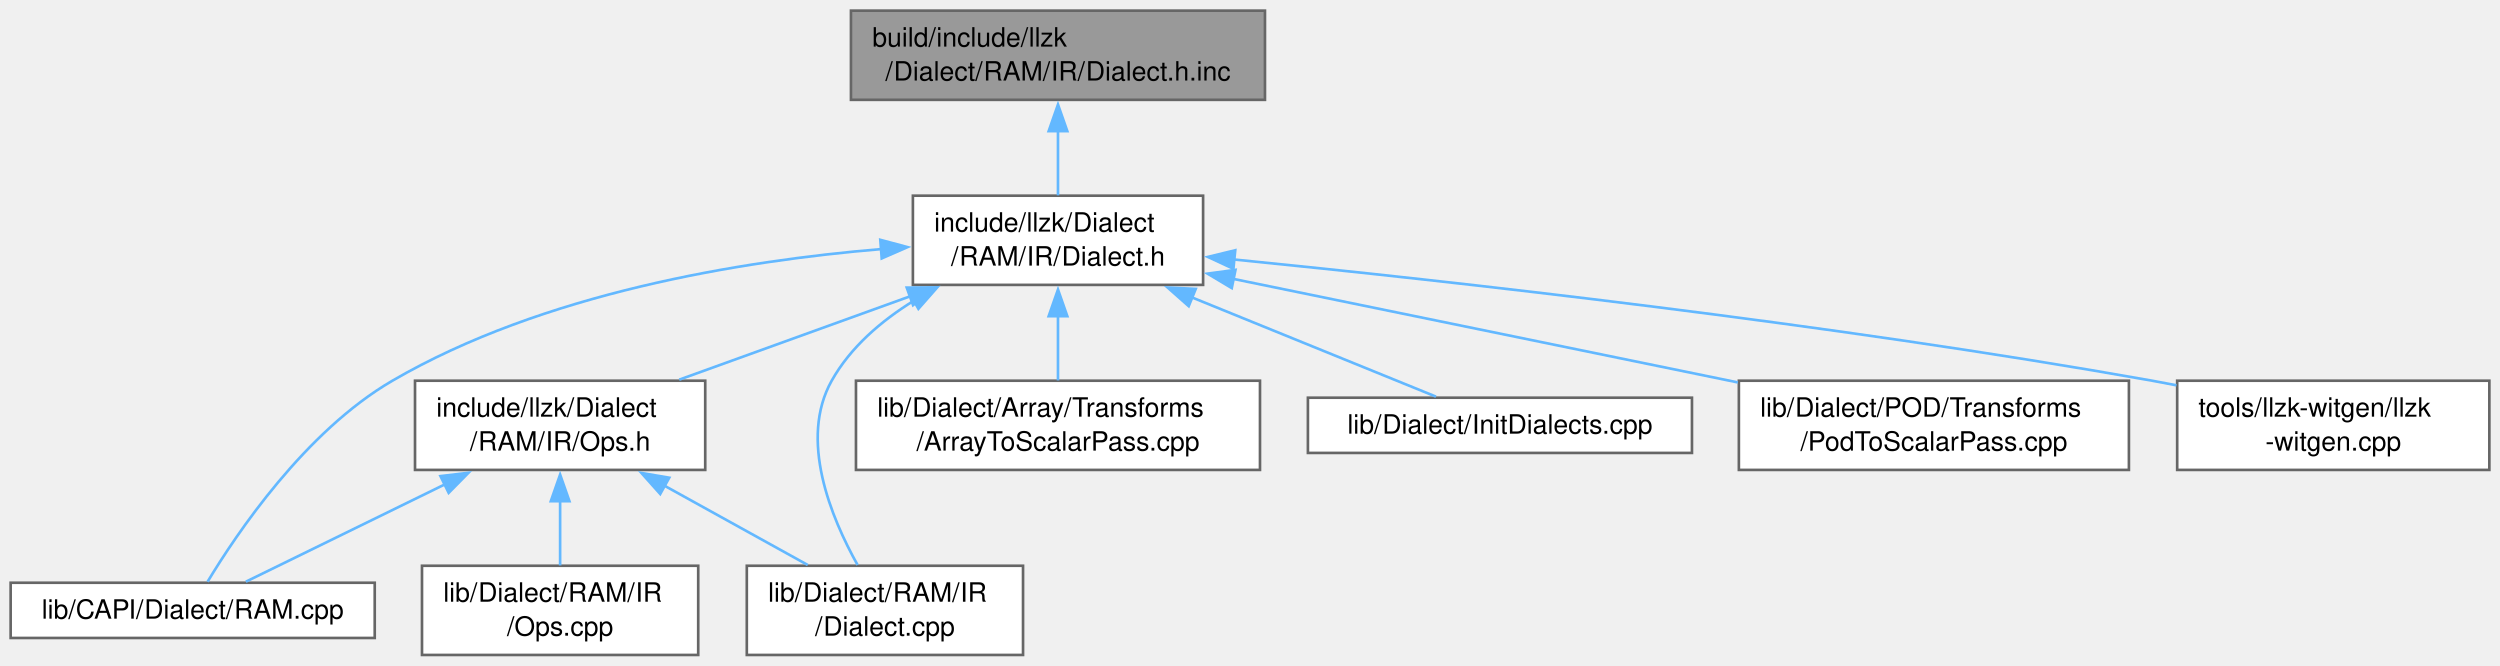
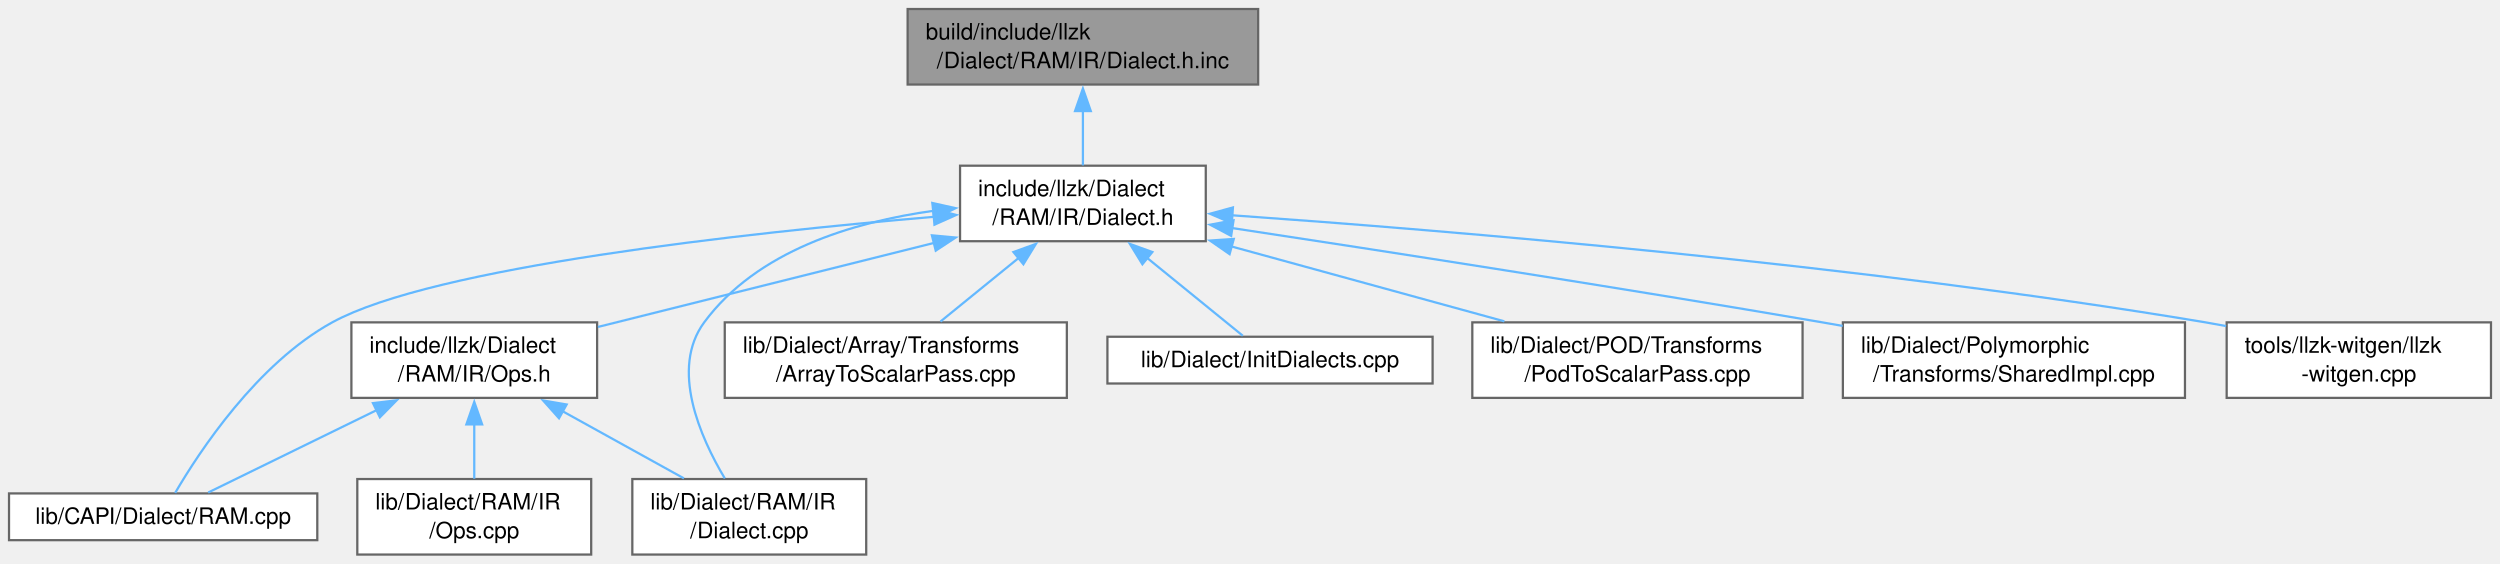
- <svg xmlns="http://www.w3.org/2000/svg" xmlns:xlink="http://www.w3.org/1999/xlink" width="939pt" height="250pt" viewBox="0.00 0.00 939.00 250.00">
+ <svg xmlns="http://www.w3.org/2000/svg" xmlns:xlink="http://www.w3.org/1999/xlink" width="1109pt" height="250pt" viewBox="0.00 0.00 1109.00 250.00">
  <g id="graph0" class="graph" transform="scale(1 1) rotate(0) translate(4 246)">
    <g id="Node000001" class="node">
      <g id="a_Node000001">
        <a xlink:title=" ">
-           <polygon fill="#999999" stroke="#666666" points="471.12,-242 315.62,-242 315.62,-208.5 471.12,-208.5 471.12,-242" />
-           <text text-anchor="start" x="323.62" y="-228.5" font-family="Helvetica,sans-Serif" font-size="10.00">build/include/llzk</text>
-           <text text-anchor="middle" x="393.38" y="-215.75" font-family="Helvetica,sans-Serif" font-size="10.00">/Dialect/RAM/IR/Dialect.h.inc</text>
+           <polygon fill="#999999" stroke="#666666" points="554.12,-242 398.62,-242 398.62,-208.5 554.12,-208.5 554.12,-242" />
+           <text text-anchor="start" x="406.62" y="-228.5" font-family="Helvetica,sans-Serif" font-size="10.00">build/include/llzk</text>
+           <text text-anchor="middle" x="476.38" y="-215.75" font-family="Helvetica,sans-Serif" font-size="10.00">/Dialect/RAM/IR/Dialect.h.inc</text>
        </a>
      </g>
    </g>
    <g id="Node000002" class="node">
      <g id="a_Node000002">
        <a xlink:href="RAM_2IR_2Dialect_8h.html" target="_top" xlink:title=" ">
-           <polygon fill="white" stroke="#666666" points="447.88,-172.5 338.88,-172.5 338.88,-139 447.88,-139 447.88,-172.5" />
-           <text text-anchor="start" x="346.88" y="-159" font-family="Helvetica,sans-Serif" font-size="10.00">include/llzk/Dialect</text>
-           <text text-anchor="middle" x="393.38" y="-146.25" font-family="Helvetica,sans-Serif" font-size="10.00">/RAM/IR/Dialect.h</text>
+           <polygon fill="white" stroke="#666666" points="530.88,-172.5 421.88,-172.5 421.88,-139 530.88,-139 530.88,-172.5" />
+           <text text-anchor="start" x="429.88" y="-159" font-family="Helvetica,sans-Serif" font-size="10.00">include/llzk/Dialect</text>
+           <text text-anchor="middle" x="476.38" y="-146.25" font-family="Helvetica,sans-Serif" font-size="10.00">/RAM/IR/Dialect.h</text>
        </a>
      </g>
    </g>
    <g id="edge1_Node000001_Node000002" class="edge">
      <g id="a_edge1_Node000001_Node000002">
        <a xlink:title=" ">
-           <path fill="none" stroke="#63b8ff" d="M393.38,-196.81C393.38,-188.59 393.38,-179.84 393.38,-172.63" />
-           <polygon fill="#63b8ff" stroke="#63b8ff" points="389.88,-196.74 393.38,-206.74 396.88,-196.74 389.88,-196.74" />
+           <path fill="none" stroke="#63b8ff" d="M476.38,-196.81C476.38,-188.59 476.38,-179.84 476.38,-172.63" />
+           <polygon fill="#63b8ff" stroke="#63b8ff" points="472.88,-196.74 476.38,-206.74 479.88,-196.74 472.88,-196.74" />
        </a>
      </g>
    </g>
    <g id="Node000003" class="node">
      <g id="a_Node000003">
        <a xlink:href="RAM_2IR_2Ops_8h.html" target="_top" xlink:title=" ">
          <polygon fill="white" stroke="#666666" points="260.88,-103 151.88,-103 151.88,-69.5 260.88,-69.5 260.88,-103" />
          <text text-anchor="start" x="159.88" y="-89.5" font-family="Helvetica,sans-Serif" font-size="10.00">include/llzk/Dialect</text>
          <text text-anchor="middle" x="206.38" y="-76.75" font-family="Helvetica,sans-Serif" font-size="10.00">/RAM/IR/Ops.h</text>
        </a>
      </g>
    </g>
    <g id="edge2_Node000002_Node000003" class="edge">
      <g id="a_edge2_Node000002_Node000003">
        <a xlink:title=" ">
-           <path fill="none" stroke="#63b8ff" d="M337.87,-134.72C310.19,-124.72 277.16,-112.8 251.12,-103.4" />
-           <polygon fill="#63b8ff" stroke="#63b8ff" points="336.57,-137.97 347.16,-138.07 338.94,-131.38 336.57,-137.97" />
+           <path fill="none" stroke="#63b8ff" d="M410.4,-138.26C364.64,-126.82 304.4,-111.76 261.26,-100.97" />
+           <polygon fill="#63b8ff" stroke="#63b8ff" points="409.39,-141.61 419.94,-140.64 411.09,-134.82 409.39,-141.61" />
        </a>
      </g>
    </g>
    <g id="Node000004" class="node">
      <g id="a_Node000004">
        <a xlink:href="RAM_8cpp.html" target="_top" xlink:title=" ">
          <polygon fill="white" stroke="#666666" points="136.75,-27.12 0,-27.12 0,-6.38 136.75,-6.38 136.75,-27.12" />
          <text text-anchor="middle" x="68.38" y="-13.62" font-family="Helvetica,sans-Serif" font-size="10.00">lib/CAPI/Dialect/RAM.cpp</text>
        </a>
      </g>
    </g>
    <g id="edge6_Node000002_Node000004" class="edge">
      <g id="a_edge6_Node000002_Node000004">
        <a xlink:title=" ">
-           <path fill="none" stroke="#63b8ff" d="M327.1,-152.45C274.21,-148.03 199.87,-135.85 143.38,-103 110.66,-83.97 84.83,-45.53 73.96,-27.5" />
-           <polygon fill="#63b8ff" stroke="#63b8ff" points="326.64,-155.92 336.87,-153.18 327.17,-148.94 326.64,-155.92" />
+           <path fill="none" stroke="#63b8ff" d="M410.28,-149.82C326.66,-142.68 188.14,-127.56 143.38,-103 110.02,-84.7 84.33,-45.54 73.71,-27.37" />
+           <polygon fill="#63b8ff" stroke="#63b8ff" points="409.93,-153.31 420.19,-150.65 410.52,-146.33 409.93,-153.31" />
        </a>
      </g>
    </g>
    <g id="Node000005" class="node">
      <g id="a_Node000005">
        <a xlink:href="RAM_2IR_2Dialect_8cpp.html" target="_top" xlink:title=" ">
          <polygon fill="white" stroke="#666666" points="380.25,-33.5 276.5,-33.5 276.5,0 380.25,0 380.25,-33.5" />
          <text text-anchor="start" x="284.5" y="-20" font-family="Helvetica,sans-Serif" font-size="10.00">lib/Dialect/RAM/IR</text>
          <text text-anchor="middle" x="328.38" y="-7.25" font-family="Helvetica,sans-Serif" font-size="10.00">/Dialect.cpp</text>
        </a>
      </g>
    </g>
-     <g id="edge10_Node000002_Node000005" class="edge">
-       <g id="a_edge10_Node000002_Node000005">
+     <g id="edge11_Node000002_Node000005" class="edge">
+       <g id="a_edge11_Node000002_Node000005">
        <a xlink:title=" ">
-           <path fill="none" stroke="#63b8ff" d="M339.29,-133.09C326.98,-125.49 315.45,-115.6 308.38,-103 296.01,-81 308.09,-51.69 318.11,-33.79" />
-           <polygon fill="#63b8ff" stroke="#63b8ff" points="337.52,-136.11 347.95,-137.97 340.95,-130.01 337.52,-136.11" />
+           <path fill="none" stroke="#63b8ff" d="M410.36,-152.53C374.03,-147.5 331.7,-134.6 308.38,-103 293.21,-82.45 306.56,-52.16 317.53,-33.76" />
+           <polygon fill="#63b8ff" stroke="#63b8ff" points="409.57,-155.96 419.91,-153.66 410.4,-149.01 409.57,-155.96" />
        </a>
      </g>
    </g>
    <g id="Node000007" class="node">
      <g id="a_Node000007">
        <a xlink:href="ArrayToScalarPass_8cpp.html" target="_top" xlink:title="This file implements the -llzk-array-to-scalar pass.">
          <polygon fill="white" stroke="#666666" points="469.25,-103 317.5,-103 317.5,-69.5 469.25,-69.5 469.25,-103" />
          <text text-anchor="start" x="325.5" y="-89.5" font-family="Helvetica,sans-Serif" font-size="10.00">lib/Dialect/Array/Transforms</text>
          <text text-anchor="middle" x="393.38" y="-76.75" font-family="Helvetica,sans-Serif" font-size="10.00">/ArrayToScalarPass.cpp</text>
        </a>
      </g>
    </g>
    <g id="edge7_Node000002_Node000007" class="edge">
      <g id="a_edge7_Node000002_Node000007">
        <a xlink:title=" ">
-           <path fill="none" stroke="#63b8ff" d="M393.38,-127.31C393.38,-119.09 393.38,-110.34 393.38,-103.13" />
-           <polygon fill="#63b8ff" stroke="#63b8ff" points="389.88,-127.24 393.38,-137.24 396.88,-127.24 389.88,-127.24" />
+           <path fill="none" stroke="#63b8ff" d="M447.93,-131.61C436.49,-122.31 423.58,-111.81 413.19,-103.37" />
+           <polygon fill="#63b8ff" stroke="#63b8ff" points="445.56,-134.2 455.53,-137.8 449.98,-128.77 445.56,-134.2" />
        </a>
      </g>
    </g>
    <g id="Node000008" class="node">
      <g id="a_Node000008">
        <a xlink:href="Dialect_2InitDialects_8cpp.html" target="_top" xlink:title=" ">
          <polygon fill="white" stroke="#666666" points="631.5,-96.62 487.25,-96.62 487.25,-75.88 631.5,-75.88 631.5,-96.62" />
          <text text-anchor="middle" x="559.38" y="-83.12" font-family="Helvetica,sans-Serif" font-size="10.00">lib/Dialect/InitDialects.cpp</text>
        </a>
      </g>
    </g>
    <g id="edge8_Node000002_Node000008" class="edge">
      <g id="a_edge8_Node000002_Node000008">
        <a xlink:title=" ">
-           <path fill="none" stroke="#63b8ff" d="M443.57,-134.34C474,-121.97 511.43,-106.75 535.35,-97.02" />
-           <polygon fill="#63b8ff" stroke="#63b8ff" points="442.48,-131 434.54,-138.01 445.12,-137.49 442.48,-131" />
+           <path fill="none" stroke="#63b8ff" d="M504.71,-131.71C519.24,-119.89 536.17,-106.12 547.3,-97.07" />
+           <polygon fill="#63b8ff" stroke="#63b8ff" points="502.77,-128.77 497.22,-137.8 507.19,-134.2 502.77,-128.77" />
        </a>
      </g>
    </g>
    <g id="Node000009" class="node">
      <g id="a_Node000009">
        <a xlink:href="PodToScalarPass_8cpp.html" target="_top" xlink:title="This file implements the -llzk-pod-to-scalar pass.">
          <polygon fill="white" stroke="#666666" points="795.62,-103 649.12,-103 649.12,-69.5 795.62,-69.5 795.62,-103" />
          <text text-anchor="start" x="657.12" y="-89.5" font-family="Helvetica,sans-Serif" font-size="10.00">lib/Dialect/POD/Transforms</text>
          <text text-anchor="middle" x="722.38" y="-76.75" font-family="Helvetica,sans-Serif" font-size="10.00">/PodToScalarPass.cpp</text>
        </a>
      </g>
    </g>
    <g id="edge9_Node000002_Node000009" class="edge">
      <g id="a_edge9_Node000002_Node000009">
        <a xlink:title=" ">
-           <path fill="none" stroke="#63b8ff" d="M459.05,-141.28C513.83,-130.04 591.84,-114.03 648.73,-102.36" />
-           <polygon fill="#63b8ff" stroke="#63b8ff" points="458.65,-137.79 449.55,-143.22 460.05,-144.64 458.65,-137.79" />
+           <path fill="none" stroke="#63b8ff" d="M542.16,-136.7C579.87,-126.35 626.82,-113.47 663.35,-103.45" />
+           <polygon fill="#63b8ff" stroke="#63b8ff" points="541.45,-133.26 532.74,-139.29 543.31,-140.01 541.45,-133.26" />
        </a>
      </g>
    </g>
    <g id="Node000010" class="node">
      <g id="a_Node000010">
-         <a xlink:href="llzk-witgen_8cpp.html" target="_top" xlink:title=" ">
-           <polygon fill="white" stroke="#666666" points="931,-103 813.75,-103 813.75,-69.5 931,-69.5 931,-103" />
-           <text text-anchor="start" x="821.75" y="-89.5" font-family="Helvetica,sans-Serif" font-size="10.00">tools/llzk-witgen/llzk</text>
-           <text text-anchor="middle" x="872.38" y="-76.75" font-family="Helvetica,sans-Serif" font-size="10.00">-witgen.cpp</text>
+         <a xlink:href="SharedImpl_8cpp.html" target="_top" xlink:title=" ">
+           <polygon fill="white" stroke="#666666" points="965.25,-103 813.5,-103 813.5,-69.5 965.25,-69.5 965.25,-103" />
+           <text text-anchor="start" x="821.5" y="-89.5" font-family="Helvetica,sans-Serif" font-size="10.00">lib/Dialect/Polymorphic</text>
+           <text text-anchor="middle" x="889.38" y="-76.75" font-family="Helvetica,sans-Serif" font-size="10.00">/Transforms/SharedImpl.cpp</text>
        </a>
      </g>
    </g>
-     <g id="edge11_Node000002_Node000010" class="edge">
-       <g id="a_edge11_Node000002_Node000010">
+     <g id="edge10_Node000002_Node000010" class="edge">
+       <g id="a_edge10_Node000002_Node000010">
        <a xlink:title=" ">
-           <path fill="none" stroke="#63b8ff" d="M459.23,-148.56C540.66,-140.42 683.33,-124.58 804.38,-103 807.36,-102.47 810.41,-101.89 813.48,-101.28" />
-           <polygon fill="#63b8ff" stroke="#63b8ff" points="459.27,-145.04 449.67,-149.5 459.96,-152 459.27,-145.04" />
+           <path fill="none" stroke="#63b8ff" d="M542.4,-144.86C608.7,-134.81 713.74,-118.54 804.38,-103 807.33,-102.49 810.35,-101.97 813.39,-101.43" />
+           <polygon fill="#63b8ff" stroke="#63b8ff" points="542.15,-141.36 532.79,-146.32 543.2,-148.28 542.15,-141.36" />
+         </a>
+       </g>
+     </g>
+     <g id="Node000011" class="node">
+       <g id="a_Node000011">
+         <a xlink:href="llzk-witgen_8cpp.html" target="_top" xlink:title=" ">
+           <polygon fill="white" stroke="#666666" points="1101,-103 983.75,-103 983.75,-69.5 1101,-69.5 1101,-103" />
+           <text text-anchor="start" x="991.75" y="-89.5" font-family="Helvetica,sans-Serif" font-size="10.00">tools/llzk-witgen/llzk</text>
+           <text text-anchor="middle" x="1042.38" y="-76.75" font-family="Helvetica,sans-Serif" font-size="10.00">-witgen.cpp</text>
+         </a>
+       </g>
+     </g>
+     <g id="edge12_Node000002_Node000011" class="edge">
+       <g id="a_edge12_Node000002_Node000011">
+         <a xlink:title=" ">
+           <path fill="none" stroke="#63b8ff" d="M542.44,-150.51C638.14,-143.76 820.72,-128.68 974.38,-103 977.36,-102.5 980.42,-101.95 983.49,-101.36" />
+           <polygon fill="#63b8ff" stroke="#63b8ff" points="542.45,-147 532.71,-151.18 542.93,-153.98 542.45,-147" />
        </a>
      </g>
    </g>
    <g id="edge3_Node000003_Node000004" class="edge">
      <g id="a_edge3_Node000003_Node000004">
        <a xlink:title=" ">
          <path fill="none" stroke="#63b8ff" d="M162.98,-64.02C138,-51.81 107.8,-37.03 88.35,-27.52" />
          <polygon fill="#63b8ff" stroke="#63b8ff" points="161.44,-67.17 171.96,-68.42 164.52,-60.88 161.44,-67.17" />
        </a>
      </g>
    </g>
    <g id="edge4_Node000003_Node000005" class="edge">
      <g id="a_edge4_Node000003_Node000005">
        <a xlink:title=" ">
          <path fill="none" stroke="#63b8ff" d="M245.53,-63.59C263.03,-53.91 283.29,-42.7 299.39,-33.79" />
          <polygon fill="#63b8ff" stroke="#63b8ff" points="243.98,-60.45 236.92,-68.35 247.37,-66.57 243.98,-60.45" />
        </a>
      </g>
    </g>
    <g id="Node000006" class="node">
      <g id="a_Node000006">
        <a xlink:href="RAM_2IR_2Ops_8cpp.html" target="_top" xlink:title=" ">
          <polygon fill="white" stroke="#666666" points="258.25,-33.5 154.5,-33.5 154.5,0 258.25,0 258.25,-33.5" />
          <text text-anchor="start" x="162.5" y="-20" font-family="Helvetica,sans-Serif" font-size="10.00">lib/Dialect/RAM/IR</text>
          <text text-anchor="middle" x="206.38" y="-7.25" font-family="Helvetica,sans-Serif" font-size="10.00">/Ops.cpp</text>
        </a>
      </g>
    </g>
    <g id="edge5_Node000003_Node000006" class="edge">
      <g id="a_edge5_Node000003_Node000006">
        <a xlink:title=" ">
          <path fill="none" stroke="#63b8ff" d="M206.38,-57.81C206.38,-49.59 206.38,-40.84 206.38,-33.63" />
          <polygon fill="#63b8ff" stroke="#63b8ff" points="202.88,-57.74 206.38,-67.74 209.88,-57.74 202.88,-57.74" />
        </a>
      </g>
    </g>
  </g>
</svg>
